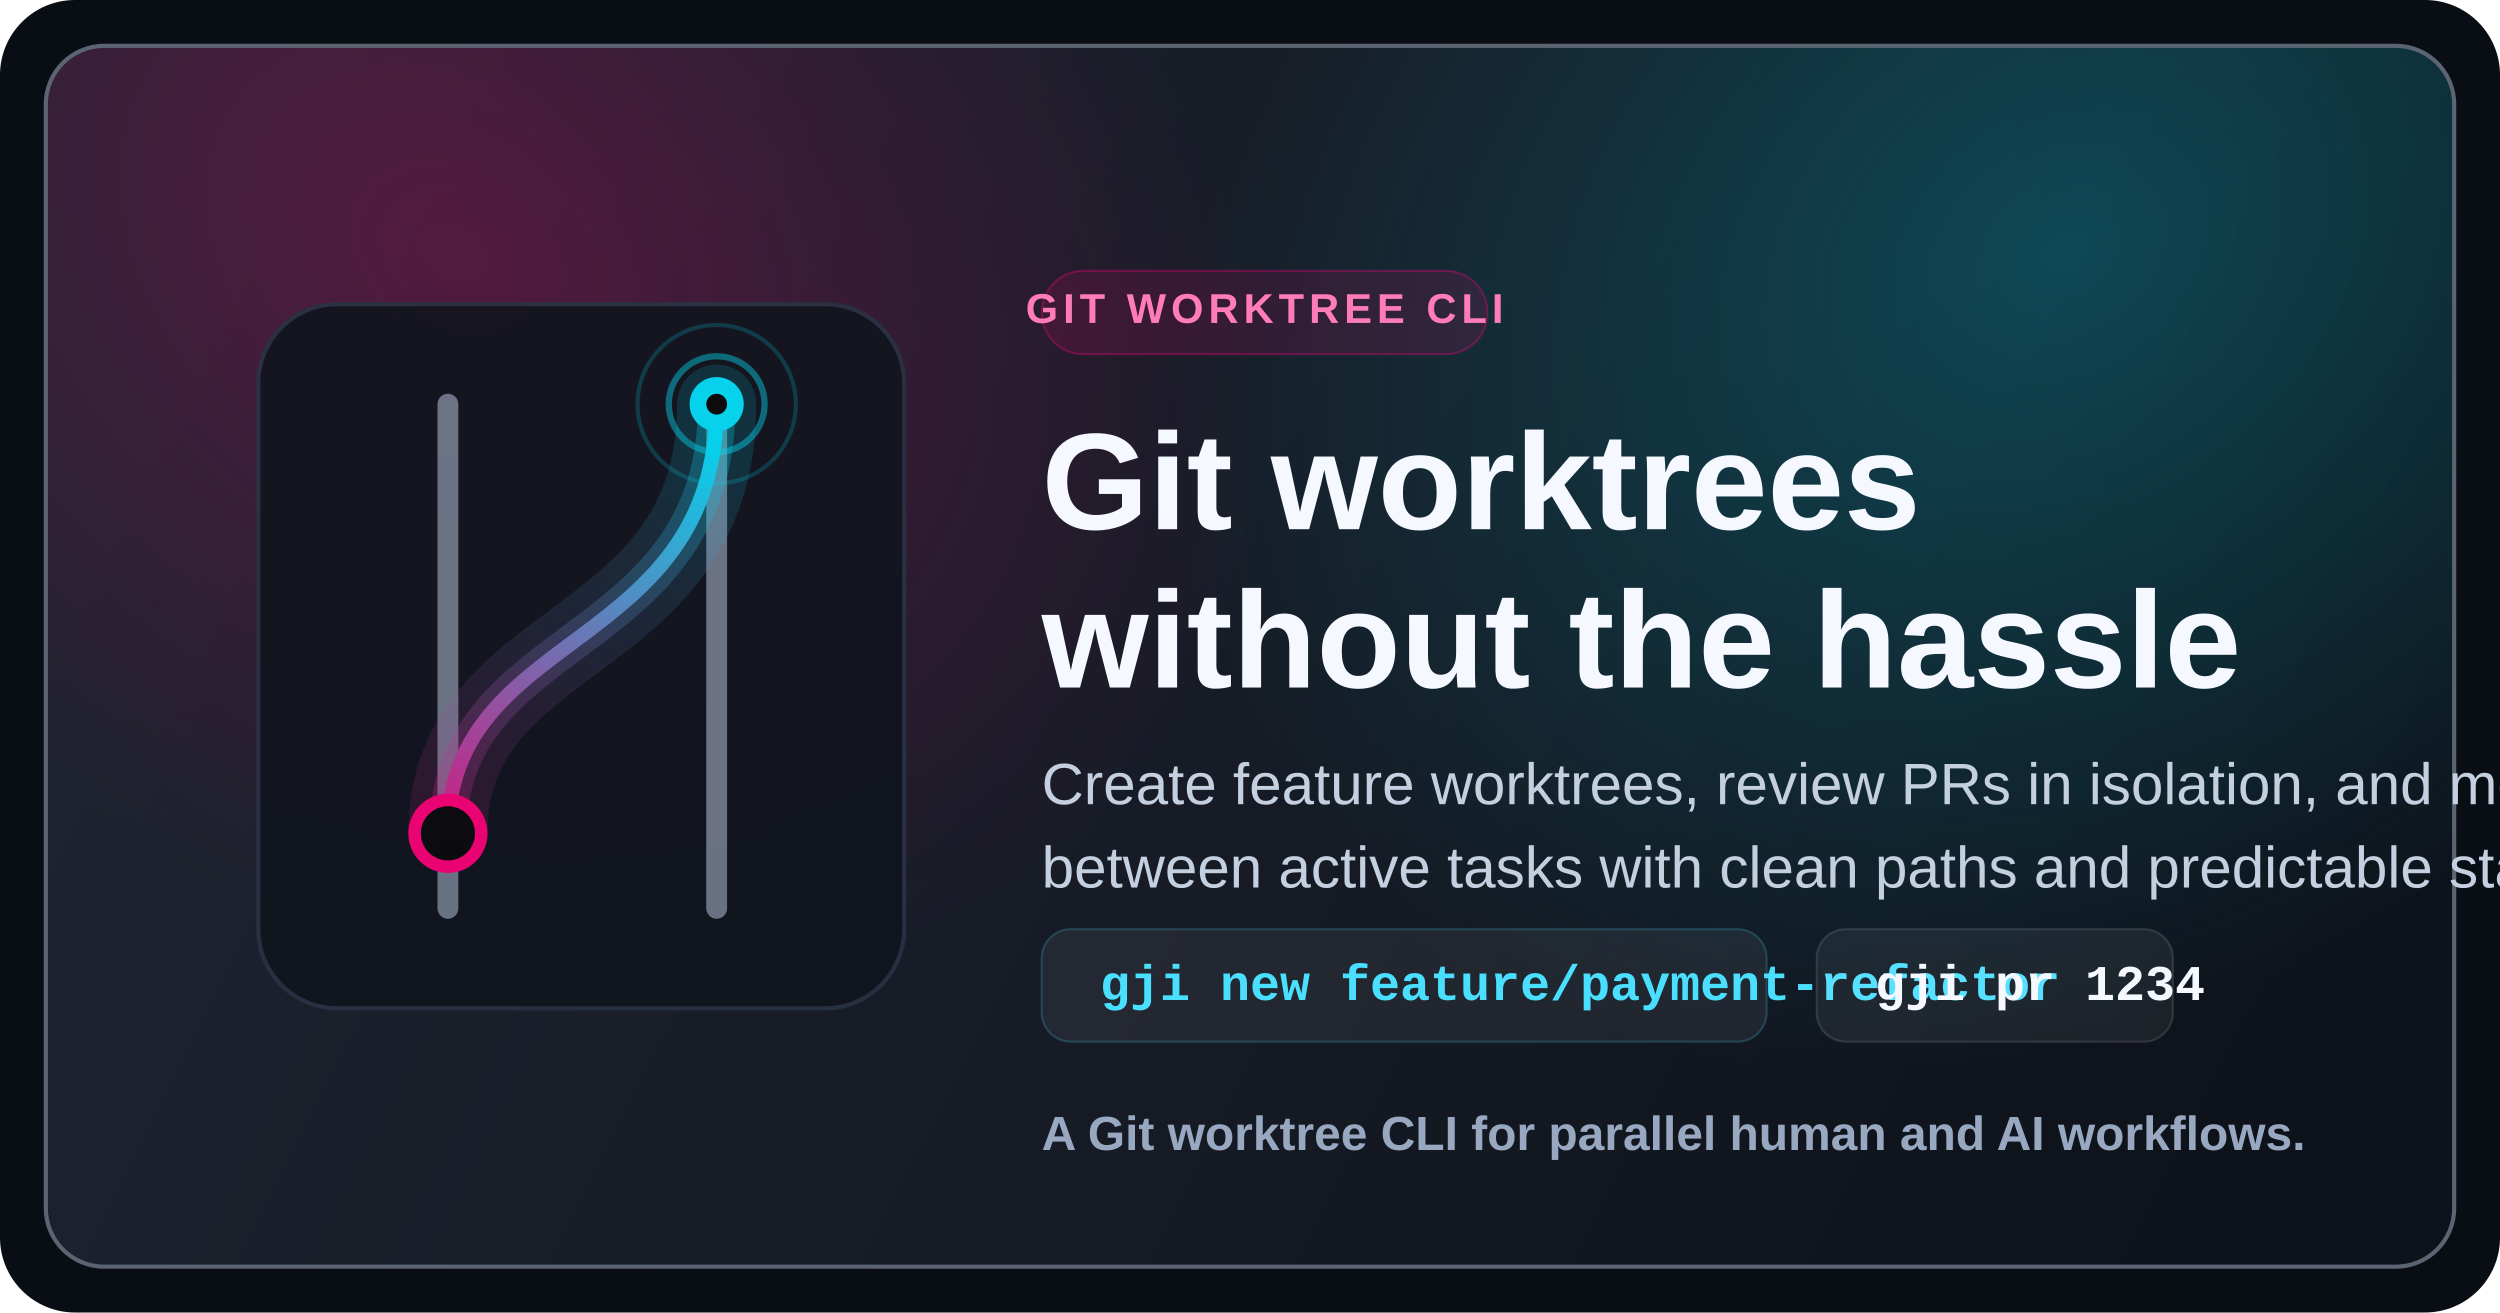
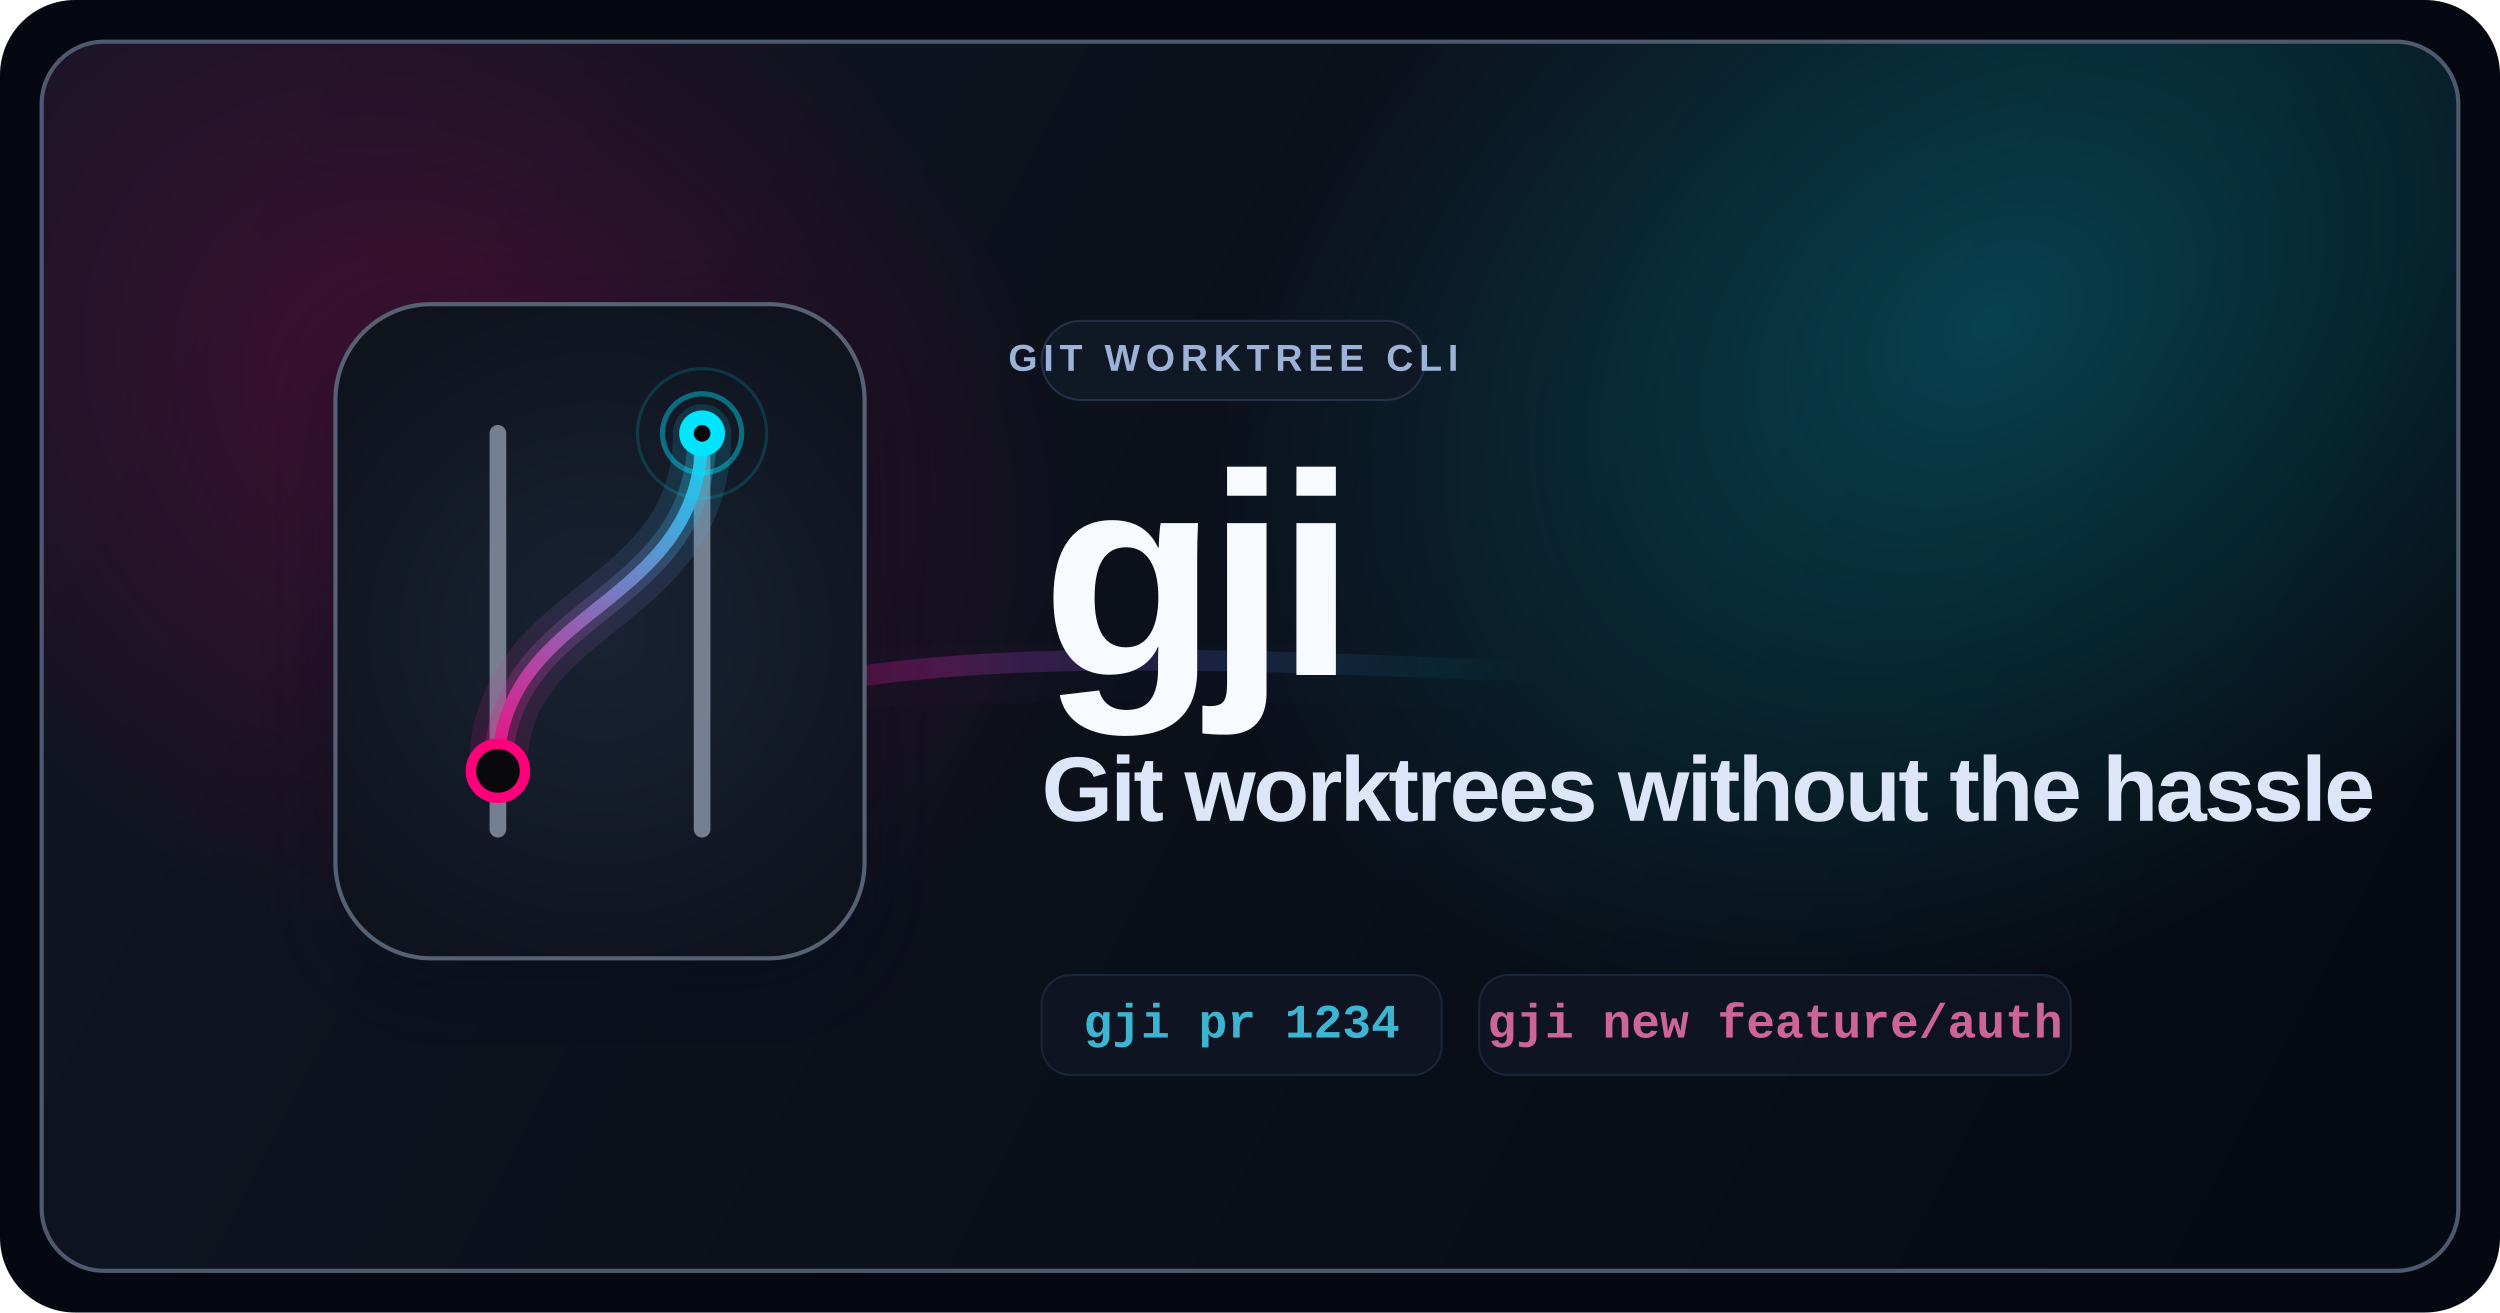
<svg xmlns="http://www.w3.org/2000/svg" width="1200" height="630" viewBox="0 0 1200 630" fill="none">
  <defs>
-     <radialGradient id="bgLeft" cx="0" cy="0" r="1" gradientUnits="userSpaceOnUse" gradientTransform="translate(220 120) rotate(35) scale(420 320)">
-       <stop stop-color="#FF007A" stop-opacity="0.24" />
+     <linearGradient id="pageBg" x1="92" y1="52" x2="1118" y2="586" gradientUnits="userSpaceOnUse">
+       <stop stop-color="#101522" />
+       <stop offset="1" stop-color="#060A12" />
+     </linearGradient>
+     <radialGradient id="pinkGlow" cx="0" cy="0" r="1" gradientUnits="userSpaceOnUse" gradientTransform="translate(212 196) rotate(35) scale(328 256)">
+       <stop stop-color="#FF007A" stop-opacity="0.22" />
      <stop offset="1" stop-color="#FF007A" stop-opacity="0" />
    </radialGradient>
-     <radialGradient id="bgRight" cx="0" cy="0" r="1" gradientUnits="userSpaceOnUse" gradientTransform="translate(990 120) rotate(145) scale(460 360)">
+     <radialGradient id="cyanGlow" cx="0" cy="0" r="1" gradientUnits="userSpaceOnUse" gradientTransform="translate(958 154) rotate(145) scale(412 296)">
      <stop stop-color="#00E5FF" stop-opacity="0.24" />
      <stop offset="1" stop-color="#00E5FF" stop-opacity="0" />
    </radialGradient>
-     <linearGradient id="bgBase" x1="120" y1="70" x2="1080" y2="560" gradientUnits="userSpaceOnUse">
-       <stop stop-color="#1E2430" />
-       <stop offset="1" stop-color="#0E121A" />
-     </linearGradient>
-     <linearGradient id="warpStroke" x1="215" y1="452" x2="344" y2="212" gradientUnits="userSpaceOnUse">
+     <radialGradient id="cardGlow" cx="0" cy="0" r="1" gradientUnits="userSpaceOnUse" gradientTransform="translate(288 304) rotate(90) scale(236 236)">
+       <stop stop-color="#1A2233" />
+       <stop offset="1" stop-color="#0A0E16" />
+     </radialGradient>
+     <linearGradient id="warpGradient" x1="239" y1="399" x2="363" y2="208" gradientUnits="userSpaceOnUse">
      <stop offset="0.05" stop-color="#FF007A" />
      <stop offset="1" stop-color="#00E5FF" />
    </linearGradient>
+     <linearGradient id="trailGradient" x1="376" y1="323" x2="738" y2="323" gradientUnits="userSpaceOnUse">
+       <stop stop-color="#FF007A" stop-opacity="0.34" />
+       <stop offset="0.5" stop-color="#7D6CFF" stop-opacity="0.18" />
+       <stop offset="1" stop-color="#00E5FF" stop-opacity="0" />
+     </linearGradient>
+     <filter id="cardShadow" x="121" y="106" width="335" height="395" filterUnits="userSpaceOnUse" color-interpolation-filters="sRGB">
+       <feFlood flood-opacity="0" result="BackgroundImageFix" />
+       <feColorMatrix in="SourceAlpha" type="matrix" values="0 0 0 0 0 0 0 0 0 0 0 0 0 0 0 0 0 0 127 0" result="hardAlpha" />
+       <feOffset dy="14" />
+       <feGaussianBlur stdDeviation="20" />
+       <feComposite in2="hardAlpha" operator="out" />
+       <feColorMatrix type="matrix" values="0 0 0 0 0.012 0 0 0 0 0.043 0 0 0 0 0.114 0 0 0 0.42 0" />
+       <feBlend mode="normal" in2="BackgroundImageFix" result="effect1_dropShadow_1_1" />
+       <feBlend mode="normal" in="SourceGraphic" in2="effect1_dropShadow_1_1" result="shape" />
+     </filter>
  </defs>
-   <rect width="1200" height="630" rx="36" fill="#090D14" />
-   <rect x="22" y="22" width="1156" height="586" rx="28" fill="url(#bgBase)" />
-   <rect x="22" y="22" width="1156" height="586" rx="28" fill="url(#bgLeft)" />
-   <rect x="22" y="22" width="1156" height="586" rx="28" fill="url(#bgRight)" />
-   <rect x="22" y="22" width="1156" height="586" rx="28" stroke="#5B6472" stroke-width="2" />
-   <g opacity="0.9">
-     <rect x="124" y="146" width="310" height="338" rx="38" fill="#0F141D" stroke="#293244" stroke-width="2" />
-     <path d="M215 436V194" stroke="#717B8D" stroke-width="10" stroke-linecap="round" />
-     <path d="M344 436V194" stroke="#717B8D" stroke-width="10" stroke-linecap="round" />
-     <path d="M215 400C215 301 344 314 344 194" stroke="url(#warpStroke)" stroke-width="38" stroke-linecap="round" opacity="0.15" />
-     <path d="M215 400C215 301 344 314 344 194" stroke="url(#warpStroke)" stroke-width="18" stroke-linecap="round" opacity="0.28" />
-     <path d="M215 400C215 301 344 314 344 194" stroke="url(#warpStroke)" stroke-width="7" stroke-linecap="round" />
-     <circle cx="215" cy="400" r="16" fill="#09090B" stroke="#FF007A" stroke-width="6" />
-     <circle cx="344" cy="194" r="38" stroke="#00E5FF" stroke-width="2" opacity="0.2" />
-     <circle cx="344" cy="194" r="23" stroke="#00E5FF" stroke-width="3" opacity="0.45" />
-     <circle cx="344" cy="194" r="13" fill="#00E5FF" />
-     <circle cx="344" cy="194" r="5" fill="#09090B" />
+   <rect width="1200" height="630" rx="36" fill="#050811" />
+   <rect x="20" y="20" width="1160" height="590" rx="30" fill="url(#pageBg)" />
+   <rect x="20" y="20" width="1160" height="590" rx="30" fill="url(#pinkGlow)" />
+   <rect x="20" y="20" width="1160" height="590" rx="30" fill="url(#cyanGlow)" />
+   <rect x="20" y="20" width="1160" height="590" rx="30" stroke="#4E596D" stroke-width="2" />
+   <path d="M402 326C470 316 546 313 739 323" stroke="url(#trailGradient)" stroke-width="10" stroke-linecap="round" />
+   <path d="M402 326C482 322 546 321 698 326" stroke="url(#trailGradient)" stroke-width="28" stroke-linecap="round" opacity="0.08" />
+   <g filter="url(#cardShadow)">
+     <rect x="161" y="146" width="254" height="314" rx="46" fill="url(#cardGlow)" />
+     <rect x="161" y="146" width="254" height="314" rx="46" stroke="#566173" stroke-width="2" />
+     <path d="M239 398V208" stroke="#767F8F" stroke-width="8" stroke-linecap="round" />
+     <path d="M337 398V208" stroke="#767F8F" stroke-width="8" stroke-linecap="round" />
+     <path d="M239 370C239 289 337 294 337 208" stroke="url(#warpGradient)" stroke-width="28" stroke-linecap="round" opacity="0.15" />
+     <path d="M239 370C239 289 337 294 337 208" stroke="url(#warpGradient)" stroke-width="14" stroke-linecap="round" opacity="0.28" />
+     <path d="M239 370C239 289 337 294 337 208" stroke="url(#warpGradient)" stroke-width="6" stroke-linecap="round" />
+     <circle cx="239" cy="370" r="13" fill="#09090B" stroke="#FF007A" stroke-width="5" />
+     <circle cx="337" cy="208" r="31" stroke="#00E5FF" stroke-width="1.5" opacity="0.16" />
+     <circle cx="337" cy="208" r="19" stroke="#00E5FF" stroke-width="2.5" opacity="0.42" />
+     <circle cx="337" cy="208" r="11" fill="#00E5FF" />
+     <circle cx="337" cy="208" r="4" fill="#09090B" />
  </g>
  <g>
-     <rect x="500" y="130" width="214" height="40" rx="20" fill="rgba(255, 0, 122, 0.12)" stroke="rgba(255, 0, 122, 0.32)" />
-     <text x="607" y="155" fill="#FF7CB8" font-family="Arial, Helvetica, sans-serif" font-size="20" font-weight="700" letter-spacing="2.4" text-anchor="middle">GIT WORKTREE CLI</text>
-     <text x="500" y="254" fill="#F5F8FF" font-family="Arial, Helvetica, sans-serif" font-size="66" font-weight="700">
-       <tspan x="500" dy="0">Git worktrees</tspan>
-       <tspan x="500" dy="76">without the hassle</tspan>
-     </text>
-     <text x="500" y="386" fill="#C4CFE0" font-family="Arial, Helvetica, sans-serif" font-size="28" font-weight="500">
-       <tspan x="500" dy="0">Create feature worktrees, review PRs in isolation, and move</tspan>
-       <tspan x="500" dy="40">between active tasks with clean paths and predictable state.</tspan>
-     </text>
-     <g>
-       <rect x="500" y="446" width="348" height="54" rx="14" fill="rgba(255,255,255,0.06)" stroke="rgba(74,223,255,0.2)" />
-       <text x="528" y="480" fill="#4ADFFF" font-family="Courier New, monospace" font-size="24" font-weight="700">gji new feature/payment-refactor</text>
-     </g>
-     <g>
-       <rect x="872" y="446" width="171" height="54" rx="14" fill="rgba(255,255,255,0.06)" stroke="rgba(255,255,255,0.12)" />
-       <text x="900" y="480" fill="#F5F8FF" font-family="Courier New, monospace" font-size="24" font-weight="700">gji pr 1234</text>
-     </g>
-     <text x="500" y="552" fill="#98A8C0" font-family="Arial, Helvetica, sans-serif" font-size="23" font-weight="600">A Git worktree CLI for parallel human and AI workflows.</text>
+     <rect x="500" y="154" width="184" height="38" rx="19" fill="#101826" stroke="#253147" />
+     <text x="592" y="178" fill="#9CB2D7" font-family="Arial, Helvetica, sans-serif" font-size="18" font-weight="650" letter-spacing="2.8" text-anchor="middle">GIT WORKTREE CLI</text>
+     <text x="500" y="324" fill="#F7FAFF" font-family="Arial, Helvetica, sans-serif" font-size="138" font-weight="760" letter-spacing="-5">gji</text>
+     <text x="500" y="394" fill="#DCE6F8" font-family="Arial, Helvetica, sans-serif" font-size="44" font-weight="600" letter-spacing="-1.2">Git worktrees without the hassle</text>
+   </g>
+   <g opacity="0.8">
+     <rect x="500" y="468" width="192" height="48" rx="14" fill="#0F1523" stroke="#1E2A40" />
+     <text x="596" y="498" fill="#4ADFFF" font-family="Courier New, monospace" font-size="23" font-weight="650" text-anchor="middle">gji pr 1234</text>
+     <rect x="710" y="468" width="284" height="48" rx="14" fill="#0F1523" stroke="#1E2A40" />
+     <text x="852" y="498" fill="#FF7BB7" font-family="Courier New, monospace" font-size="23" font-weight="650" text-anchor="middle">gji new feature/auth</text>
  </g>
</svg>
